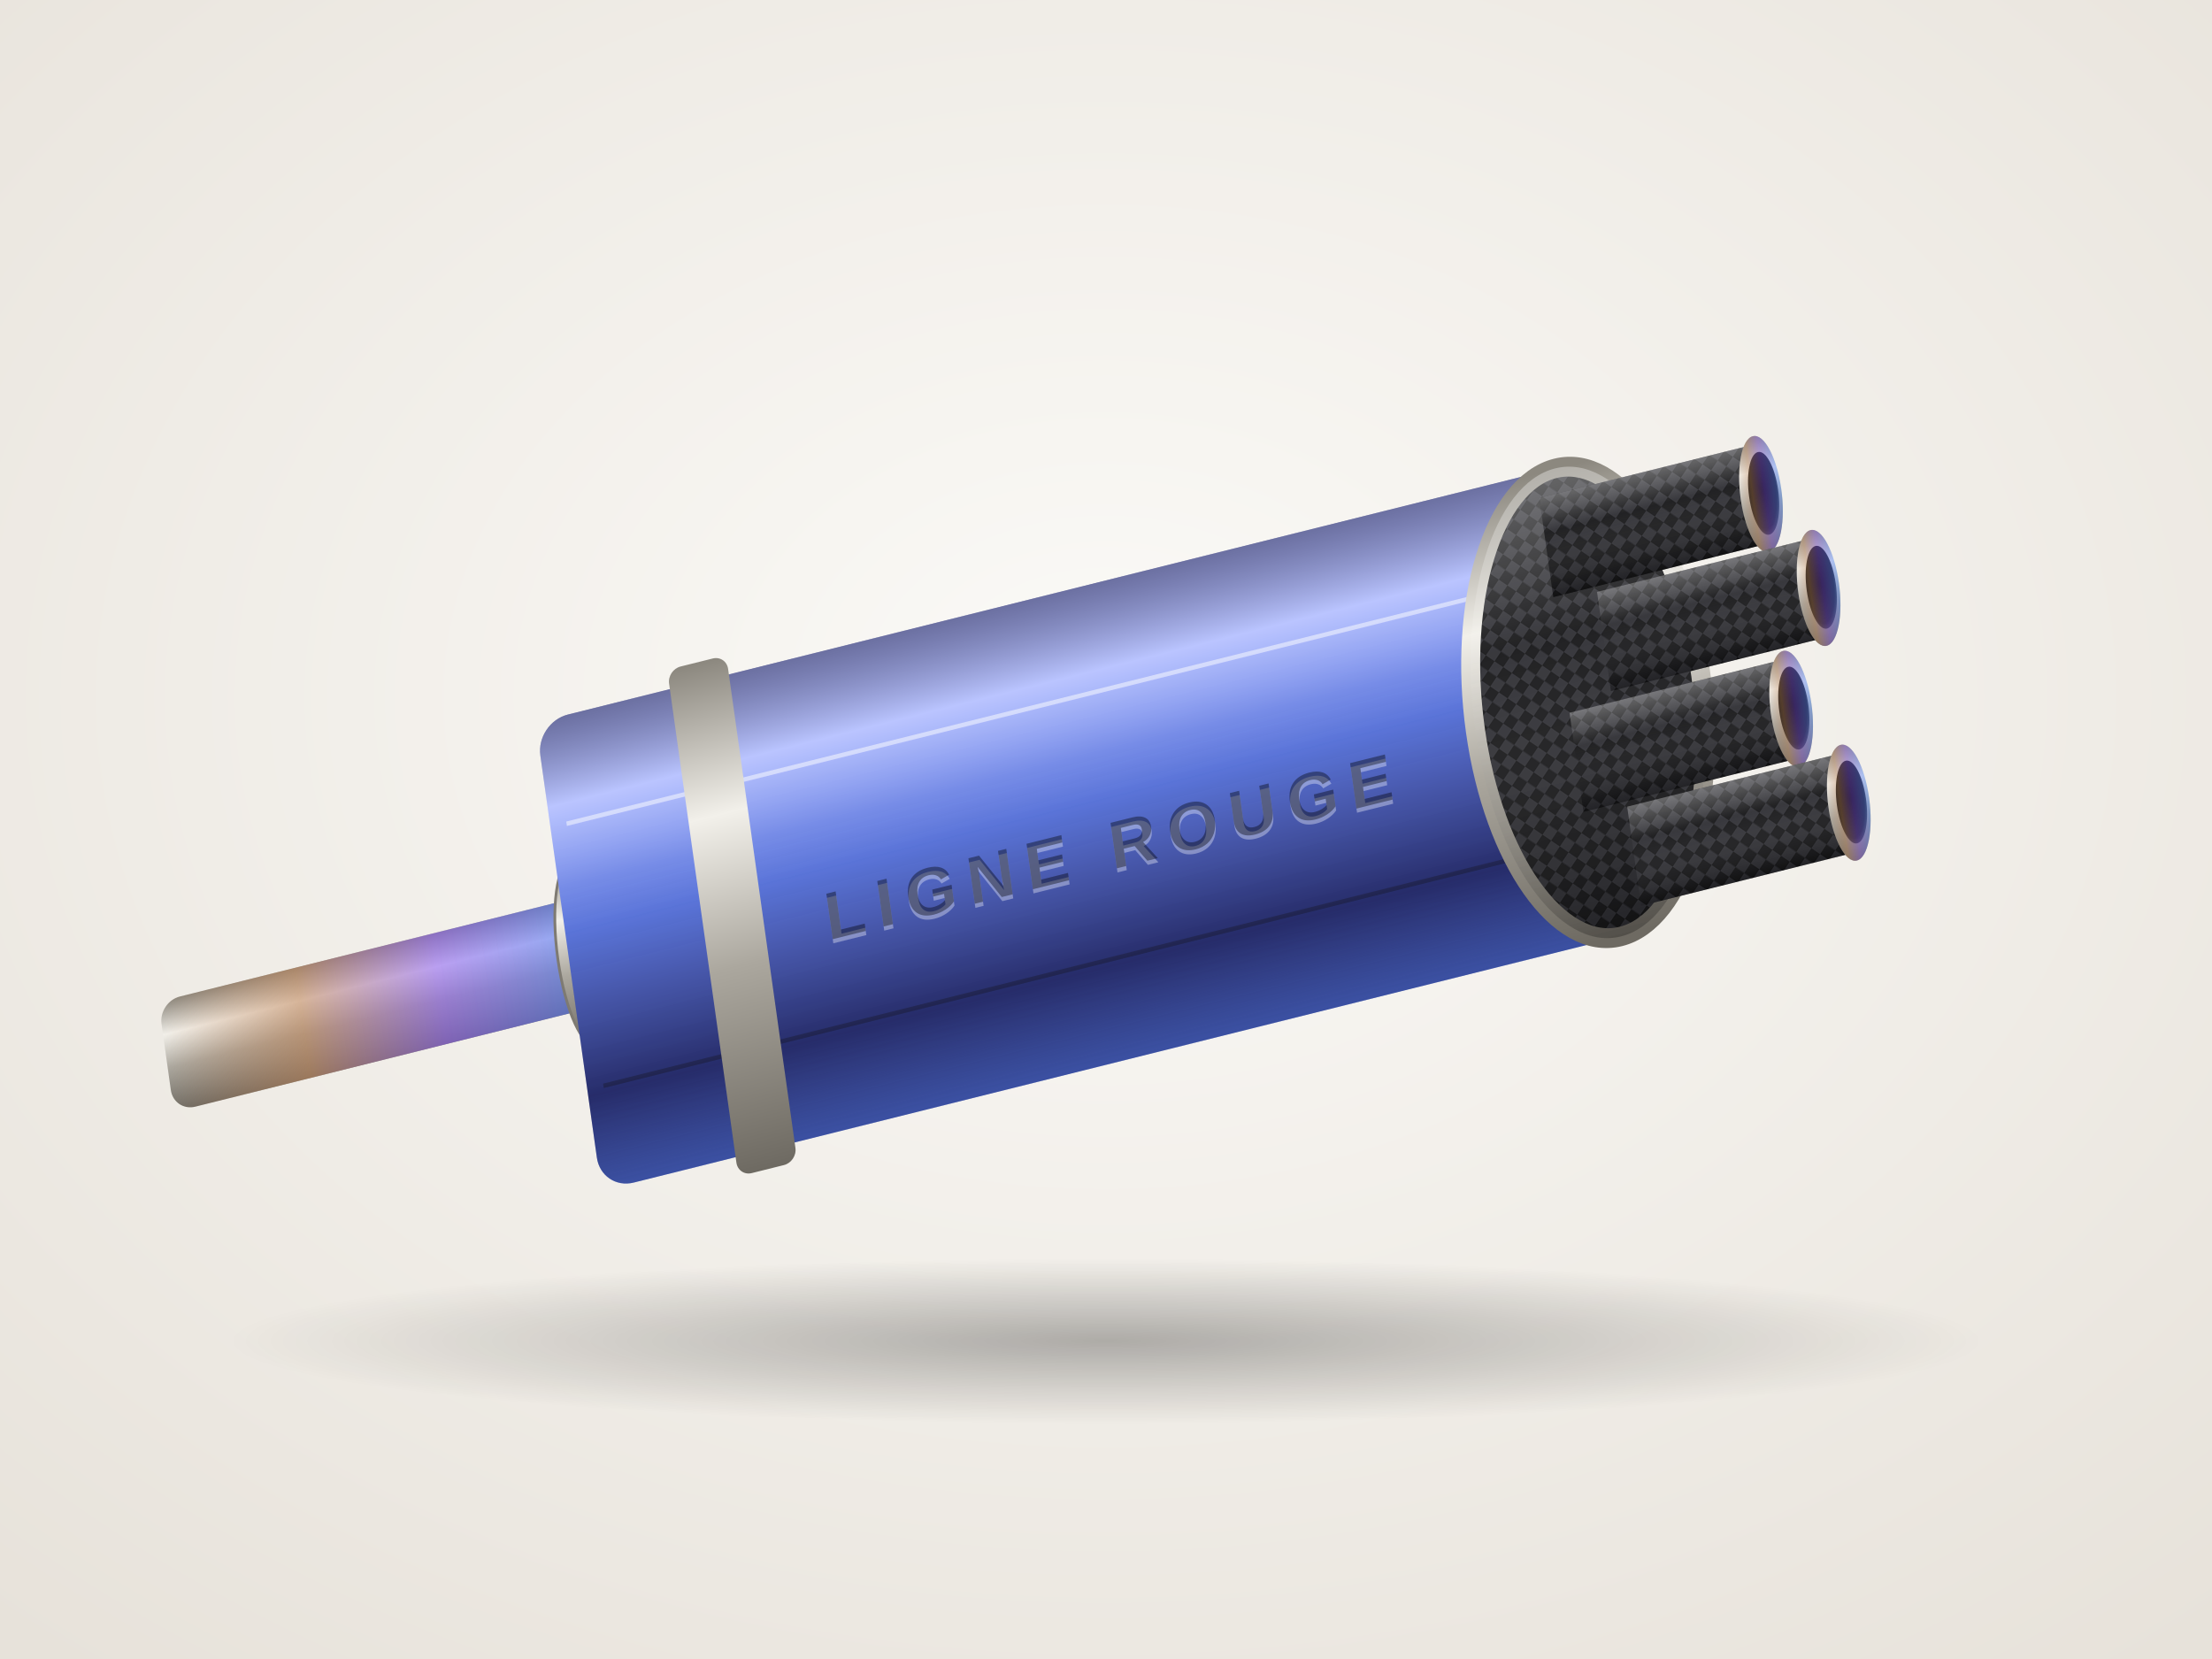
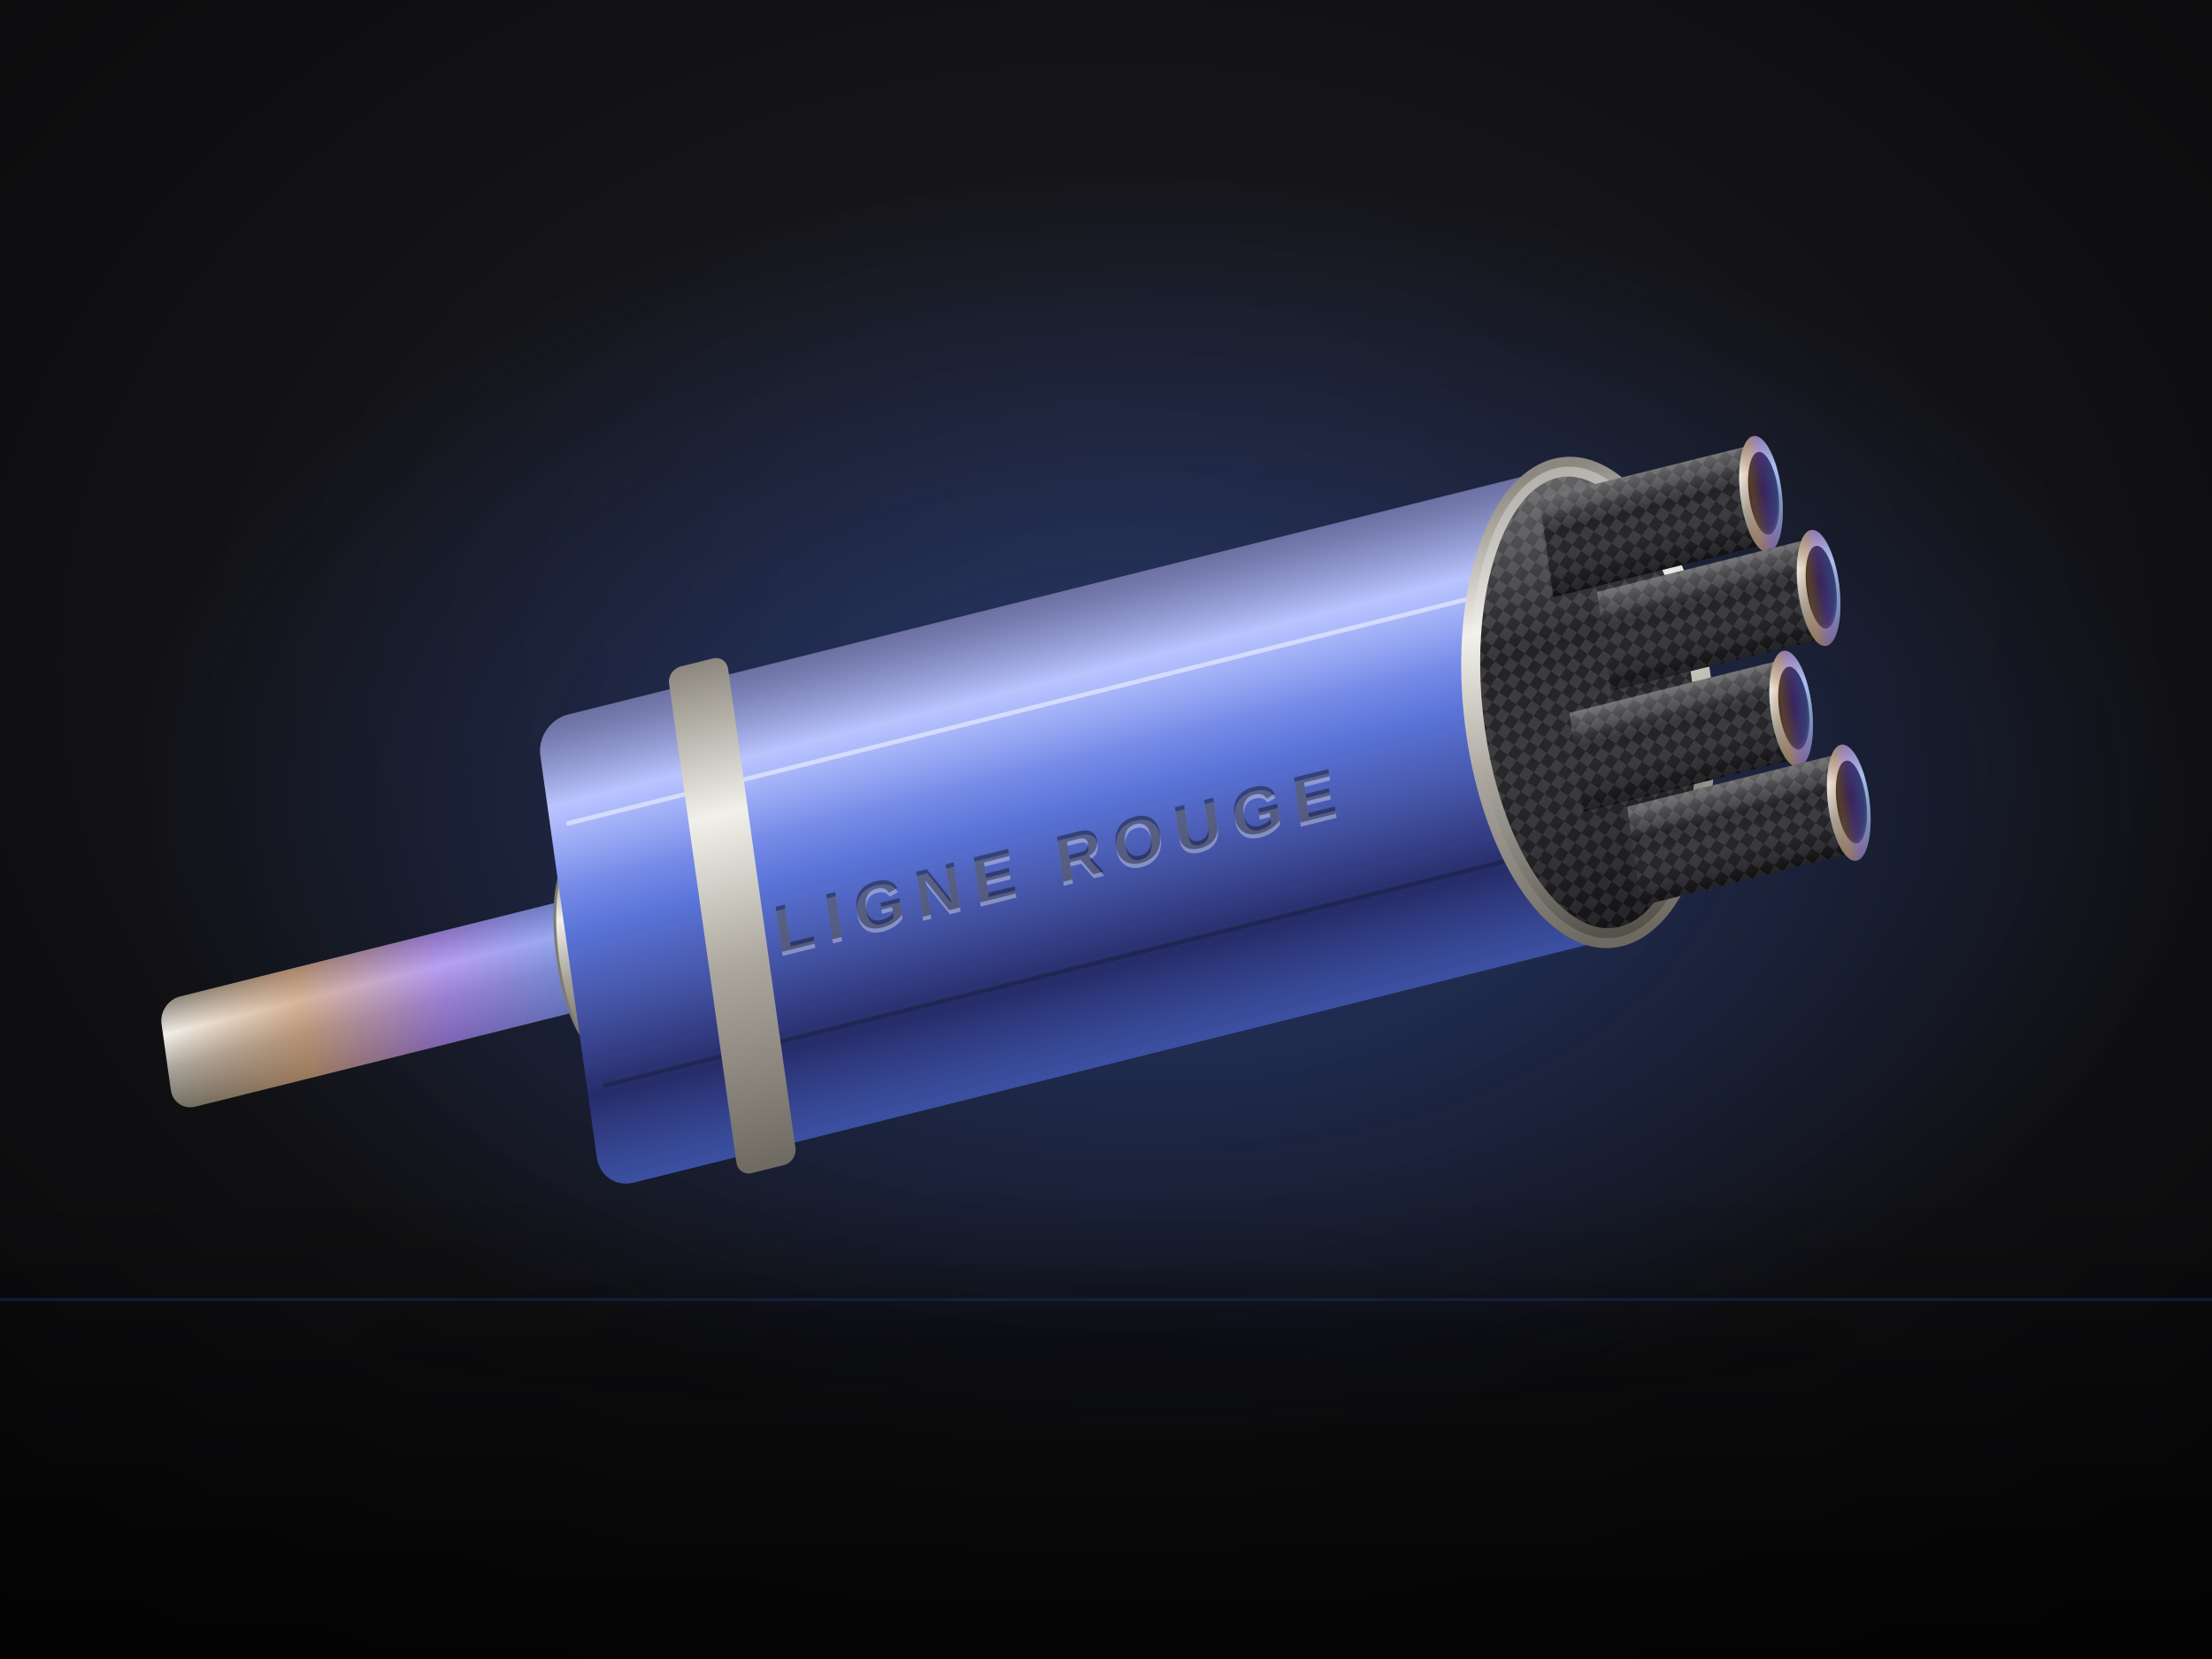
<svg xmlns="http://www.w3.org/2000/svg" viewBox="0 0 800 600" width="800" height="600">
  <defs>
-     <radialGradient id="bg" cx="50%" cy="42%" r="75%">
-       <stop offset="0" stop-color="#FBFAF7" />
-       <stop offset="1" stop-color="#E7E2DA" />
+     <radialGradient id="bg" cx="50%" cy="40%" r="80%">
+       <stop offset="0" stop-color="#1E1E22" />
+       <stop offset="1" stop-color="#070708" />
    </radialGradient>
+     <radialGradient id="glow" cx="50%" cy="50%" r="50%">
+       <stop offset="0" stop-color="#3B6BFF" stop-opacity="0.38" />
+       <stop offset="1" stop-color="#3B6BFF" stop-opacity="0" />
+     </radialGradient>
+     <linearGradient id="floor" x1="0" y1="0" x2="0" y2="1">
+       <stop offset="0" stop-color="#000" stop-opacity="0" />
+       <stop offset="1" stop-color="#000" stop-opacity="0.7" />
+     </linearGradient>
    <linearGradient id="metal" x1="0" y1="0" x2="0" y2="1">
      <stop offset="0" stop-color="#1D2470" />
      <stop offset="0.18" stop-color="#A9B6FF" />
      <stop offset="0.45" stop-color="#4F6BD8" />
      <stop offset="0.8" stop-color="#1D2470" />
      <stop offset="1" stop-color="#4F6BD8" />
    </linearGradient>
    <linearGradient id="ti" x1="0" y1="0" x2="0" y2="1">
      <stop offset="0" stop-color="#8C887F" />
      <stop offset="0.3" stop-color="#F2F0EA" />
      <stop offset="0.6" stop-color="#ABA79E" />
      <stop offset="1" stop-color="#6E6A62" />
    </linearGradient>
    <linearGradient id="heat" x1="0" y1="0" x2="1" y2="0">
      <stop offset="0" stop-color="#C08457" stop-opacity="0" />
      <stop offset="0.3" stop-color="#C08457" stop-opacity="0.55" />
      <stop offset="0.6" stop-color="#8B5CF6" stop-opacity="0.55" />
      <stop offset="1" stop-color="#3B82F6" stop-opacity="0.6" />
    </linearGradient>
    <linearGradient id="gloss" x1="0" y1="0" x2="0" y2="1">
      <stop offset="0" stop-color="#fff" stop-opacity="0.35" />
      <stop offset="0.35" stop-color="#fff" stop-opacity="0.05" />
      <stop offset="1" stop-color="#000" stop-opacity="0.25" />
    </linearGradient>
    <pattern id="carbon" width="8" height="8" patternUnits="userSpaceOnUse" patternTransform="rotate(45)">
      <rect width="8" height="8" fill="#161618" />
      <rect width="4" height="4" fill="#2E2E33" />
      <rect x="4" y="4" width="4" height="4" fill="#2E2E33" />
    </pattern>
    <radialGradient id="shadow" cx="50%" cy="50%" r="50%">
      <stop offset="0" stop-color="#000" stop-opacity="0.28" />
      <stop offset="1" stop-color="#000" stop-opacity="0" />
    </radialGradient>
    <radialGradient id="bore" cx="45%" cy="45%" r="60%">
      <stop offset="0" stop-color="#000" />
      <stop offset="0.8" stop-color="#1a1a1a" />
      <stop offset="1" stop-color="#444" />
    </radialGradient>
  </defs>
  <rect width="800" height="600" fill="url(#bg)" />
+   <ellipse cx="420" cy="290" rx="380" ry="230" fill="url(#glow)" />
+   <rect y="430" width="800" height="170" fill="url(#floor)" />
+   <line x1="0" y1="470" x2="800" y2="470" stroke="#3B6BFF" stroke-opacity="0.18" />
  <ellipse cx="400" cy="485" rx="320" ry="30" fill="url(#shadow)" />
  <g transform="translate(390 300) rotate(-14) skewX(-6)">
    <g transform="translate(0 0)">
      <rect x="-340" y="-20" width="170" height="40" rx="8" fill="url(#ti)" />
      <rect x="-340" y="-20" width="170" height="40" rx="8" fill="url(#heat)" />
      <ellipse cx="-184" cy="0" rx="10" ry="34" fill="url(#ti)" stroke="#7e7a72" />
      <rect x="-190" y="-85" width="380" height="170" rx="12" fill="url(#metal)" />
      <rect x="-184" y="-47.6" width="368" height="1.6" fill="#fff" fill-opacity="0.5" />
      <rect x="-184" y="47.6" width="368" height="1.6" fill="#000" fill-opacity="0.3" />
      <rect x="-190" y="-85" width="380" height="170" rx="12" fill="url(#gloss)" />
      <rect x="-140" y="-92" width="22" height="184" rx="5" fill="url(#ti)" />
-       <g transform="translate(10 17) rotate(0)" font-family="Arial Black, Arial, sans-serif" font-weight="900" font-size="24" letter-spacing="4.32" text-anchor="middle">
+       <g transform="translate(-10 17) rotate(0)" font-family="Arial Black, Arial, sans-serif" font-weight="900" font-size="23.75" letter-spacing="4.275" text-anchor="middle">
        <text y="1.5" fill="#fff" fill-opacity="0.35">LIGNE ROUGE</text>
        <text fill="#000" fill-opacity="0.38">LIGNE ROUGE</text>
      </g>
      <ellipse cx="190" cy="0" rx="42" ry="85" fill="url(#carbon)" stroke="url(#ti)" stroke-width="7" />
      <ellipse cx="190" cy="0" rx="42" ry="85" fill="url(#gloss)" />
    </g>
    <rect x="182.8" y="-76" width="80" height="36" fill="url(#carbon)" />
    <rect x="182.8" y="-76" width="80" height="36" fill="url(#gloss)" />
    <ellipse cx="262.8" cy="-58" rx="7.56" ry="21" fill="url(#ti)" />
    <ellipse cx="263.8" cy="-58" rx="5.4" ry="15" fill="url(#bore)" />
    <ellipse cx="262.8" cy="-58" rx="7.56" ry="21" fill="url(#heat)" opacity="0.7" />
    <rect x="182.8" y="2" width="80" height="36" fill="url(#carbon)" />
    <rect x="182.8" y="2" width="80" height="36" fill="url(#gloss)" />
    <ellipse cx="262.8" cy="20" rx="7.56" ry="21" fill="url(#ti)" />
    <ellipse cx="263.8" cy="20" rx="5.4" ry="15" fill="url(#bore)" />
    <ellipse cx="262.8" cy="20" rx="7.56" ry="21" fill="url(#heat)" opacity="0.7" />
    <rect x="198.8" y="-38" width="80" height="36" fill="url(#carbon)" />
    <rect x="198.8" y="-38" width="80" height="36" fill="url(#gloss)" />
    <ellipse cx="278.8" cy="-20" rx="7.56" ry="21" fill="url(#ti)" />
    <ellipse cx="279.8" cy="-20" rx="5.4" ry="15" fill="url(#bore)" />
    <ellipse cx="278.8" cy="-20" rx="7.56" ry="21" fill="url(#heat)" opacity="0.7" />
    <rect x="198.8" y="40" width="80" height="36" fill="url(#carbon)" />
    <rect x="198.8" y="40" width="80" height="36" fill="url(#gloss)" />
    <ellipse cx="278.8" cy="58" rx="7.56" ry="21" fill="url(#ti)" />
    <ellipse cx="279.8" cy="58" rx="5.4" ry="15" fill="url(#bore)" />
    <ellipse cx="278.8" cy="58" rx="7.56" ry="21" fill="url(#heat)" opacity="0.7" />
  </g>
</svg>
